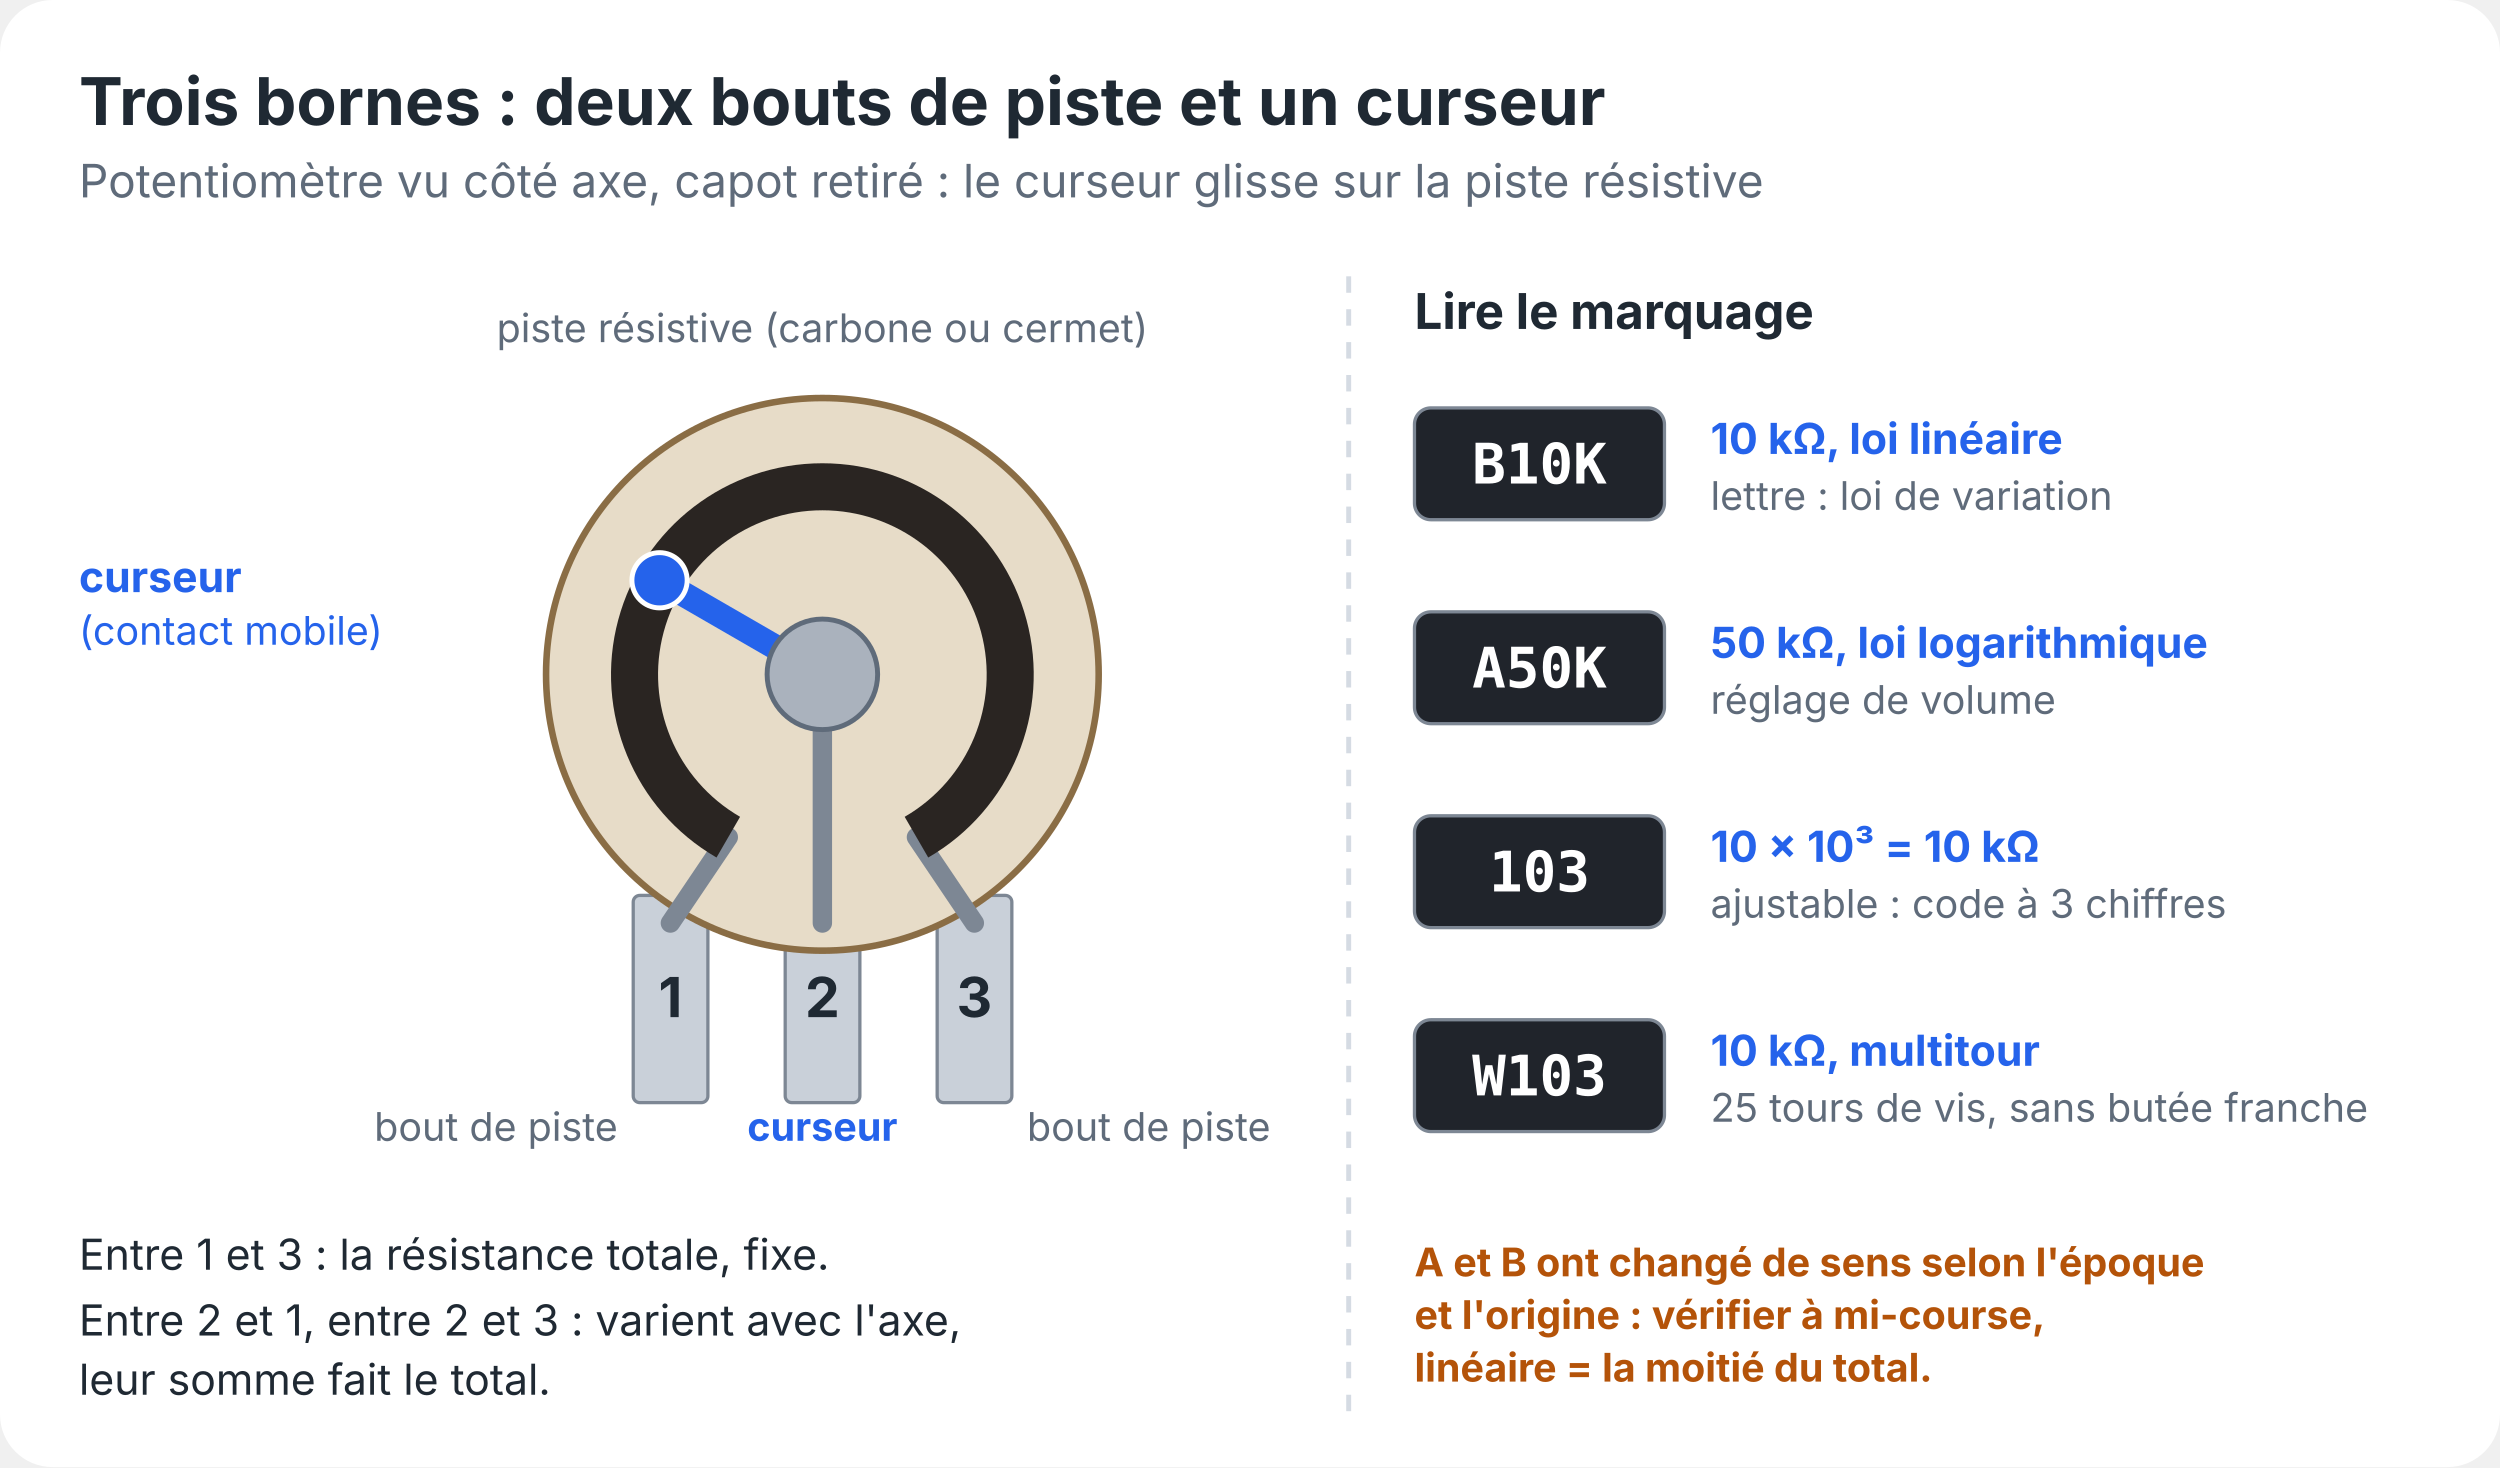
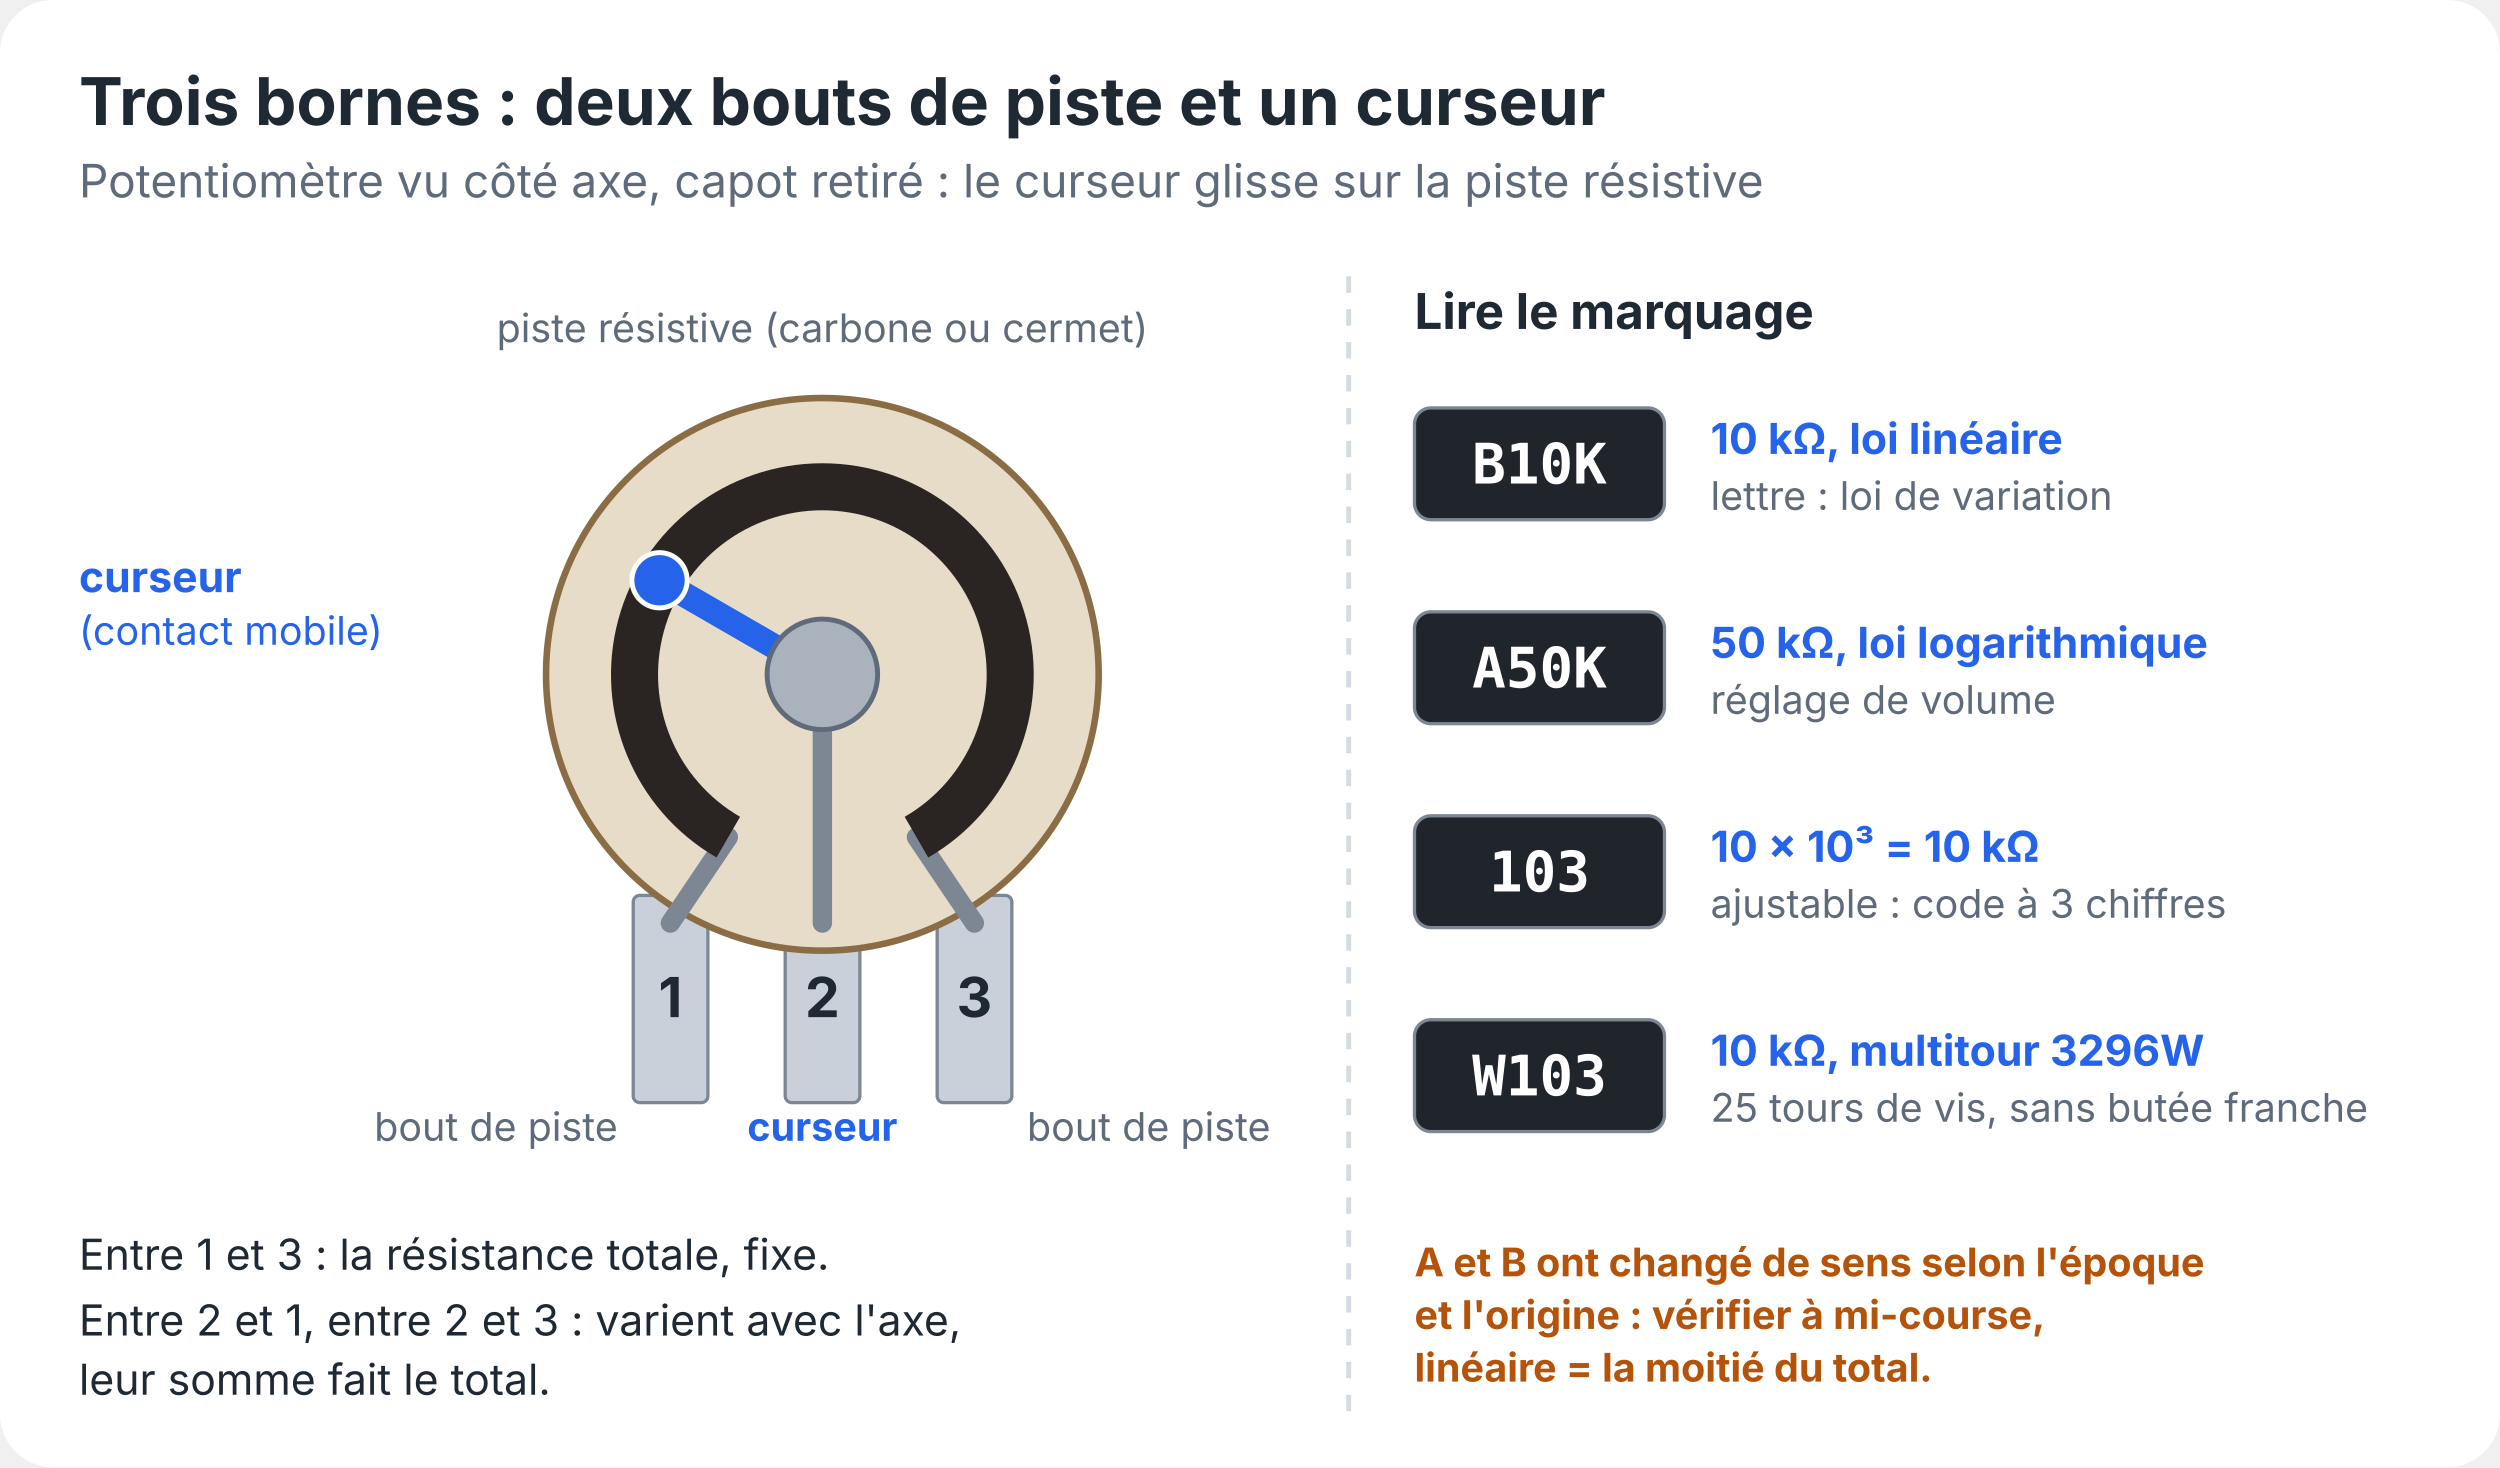
<svg xmlns="http://www.w3.org/2000/svg" viewBox="0 0 760 446" role="img" aria-labelledby="t d" font-family="system-ui, -apple-system, Segoe UI, sans-serif">
  <style>
    .bg{fill:#ffffff}.fg{fill:#1f2933}.mut{fill:#5f6b7a}
    .wire{stroke:#1f2933;stroke-width:3;fill:none;stroke-linecap:round;stroke-linejoin:round}
    .panel{fill:#f3f5f8;stroke:#d5dbe3}.grid{stroke:#d5dbe3;stroke-width:1.5;stroke-dasharray:5 5;fill:none}
    .ok{fill:#15803d}.no{fill:#b91c1c}.warn{fill:#b45309}.blue{fill:#2563eb}.amber{fill:#b45309}
    .blk{stroke:#20242b}.blkf{fill:#20242b}
    .flow{fill:none;stroke-width:4;stroke-linecap:round;stroke-dasharray:1 13;animation:run 1.1s linear infinite}
    .fb{stroke:#2563eb}.fa{stroke:#d97706}.fr{stroke:#dc2626}
    @keyframes run{to{stroke-dashoffset:-14}}
    @media (prefers-reduced-motion: reduce){.flow{animation:none}}
    @media (prefers-color-scheme: dark){
      .bg{fill:#0d1117}.fg{fill:#e6edf3}.mut{fill:#9aa7b4}.wire{stroke:#c9d1d9}
      .panel{fill:#161b22;stroke:#30363d}.grid{stroke:#30363d}
      .ok{fill:#4ade80}.no{fill:#f87171}.warn{fill:#fbbf24}.blue{fill:#60a5fa}.amber{fill:#fbbf24}
      .blk{stroke:#8b949e}.blkf{fill:#8b949e}.fb{stroke:#60a5fa}.fa{stroke:#fbbf24}.fr{stroke:#f87171}
    }
  </style>
  <rect class="bg" width="760" height="446" rx="16" />
  <text class="fg" x="24" y="38" font-size="20" font-weight="700">Trois bornes : deux bouts de piste et un curseur</text>
  <text class="mut" x="24" y="60" font-size="14">Potentiomètre vu côté axe, capot retiré : le curseur glisse sur la piste résistive</text>
  <path class="grid" d="M410 84 V430" />
  <rect x="192.5" y="272.2" width="22.7" height="63.0" rx="2" fill="#c9d0d9" stroke="#7d8794" />
  <text x="203.8" y="309.2" font-size="16.8" font-weight="700" text-anchor="middle" fill="#1f2933">1</text>
  <rect x="238.7" y="272.2" width="22.7" height="63.0" rx="2" fill="#c9d0d9" stroke="#7d8794" />
  <text x="250.0" y="309.2" font-size="16.8" font-weight="700" text-anchor="middle" fill="#1f2933">2</text>
  <rect x="284.9" y="272.2" width="22.7" height="63.0" rx="2" fill="#c9d0d9" stroke="#7d8794" />
  <text x="296.2" y="309.2" font-size="16.8" font-weight="700" text-anchor="middle" fill="#1f2933">3</text>
  <circle cx="250" cy="205" r="84" fill="#e7dcc8" stroke="#8a6d45" stroke-width="2" />
  <path d="M221.4 254.5 L203.8 280.6 M278.6 254.5 L296.2 280.6 M250 205 V280.6" stroke="#7d8794" stroke-width="5.9" fill="none" stroke-linecap="round" />
  <path d="M221.4 254.5 A57.1 57.1 0 1 1 278.6 254.5" stroke="#2a2522" stroke-width="14.3" fill="none" />
  <path d="M250 205 L200.5 176.4" stroke="#2563eb" stroke-width="7.6" stroke-linecap="round" />
  <circle cx="200.5" cy="176.4" r="8.4" fill="#2563eb" stroke="#ffffff" stroke-width="1.5" />
  <circle cx="250" cy="205" r="16.8" fill="#aab2bd" stroke="#5f6b7a" stroke-width="1.5" />
  <text class="mut" x="250" y="104" font-size="12" text-anchor="middle">piste résistive (carbone ou cermet)</text>
  <text class="blue" x="24" y="180" font-size="13" font-weight="700">curseur</text>
  <text class="blue" x="24" y="196" font-size="12">(contact mobile)</text>
  <text class="mut" x="187.8" y="346.8" font-size="12" text-anchor="end">bout de piste</text>
  <text class="blue" x="250" y="346.8" font-size="12" text-anchor="middle" font-weight="700">curseur</text>
  <text class="mut" x="312.2" y="346.8" font-size="12">bout de piste</text>
  <text class="fg" x="24" y="386" font-size="13">Entre 1 et 3 : la résistance totale, fixe.</text>
  <text class="fg" x="24" y="406" font-size="13">Entre 2 et 1, entre 2 et 3 : varient avec l'axe,</text>
  <text class="fg" x="24" y="424" font-size="13">leur somme fait le total.</text>
  <text class="fg" x="430" y="100" font-size="15" font-weight="700">Lire le marquage</text>
  <rect x="430" y="124" width="76" height="34" rx="5" fill="#20242b" stroke="#7d8794" />
  <text x="468" y="147" font-size="17" font-weight="700" text-anchor="middle" font-family="ui-monospace, Menlo, Consolas, monospace" fill="#ffffff">B10K</text>
  <text class="blue" x="520" y="138" font-size="13" font-weight="700">10 kΩ, loi linéaire</text>
  <text class="mut" x="520" y="155" font-size="12">lettre : loi de variation</text>
  <rect x="430" y="186" width="76" height="34" rx="5" fill="#20242b" stroke="#7d8794" />
  <text x="468" y="209" font-size="17" font-weight="700" text-anchor="middle" font-family="ui-monospace, Menlo, Consolas, monospace" fill="#ffffff">A50K</text>
  <text class="blue" x="520" y="200" font-size="13" font-weight="700">50 kΩ, loi logarithmique</text>
  <text class="mut" x="520" y="217" font-size="12">réglage de volume</text>
  <rect x="430" y="248" width="76" height="34" rx="5" fill="#20242b" stroke="#7d8794" />
  <text x="468" y="271" font-size="17" font-weight="700" text-anchor="middle" font-family="ui-monospace, Menlo, Consolas, monospace" fill="#ffffff">103</text>
  <text class="blue" x="520" y="262" font-size="13" font-weight="700">10 × 10³ = 10 kΩ</text>
  <text class="mut" x="520" y="279" font-size="12">ajustable : code à 3 chiffres</text>
  <rect x="430" y="310" width="76" height="34" rx="5" fill="#20242b" stroke="#7d8794" />
  <text x="468" y="333" font-size="17" font-weight="700" text-anchor="middle" font-family="ui-monospace, Menlo, Consolas, monospace" fill="#ffffff">W103</text>
-   <text class="blue" x="520" y="324" font-size="13" font-weight="700">10 kΩ, multitour</text>
+   <text class="blue" x="520" y="324" font-size="13" font-weight="700">10 kΩ, multitour 3296W</text>
  <text class="mut" x="520" y="341" font-size="12">25 tours de vis, sans butée franche</text>
  <text class="warn" x="430" y="388" font-size="12" font-weight="700">A et B ont changé de sens selon l'époque</text>
  <text class="warn" x="430" y="404" font-size="12" font-weight="700">et l'origine : vérifier à mi-course,</text>
  <text class="warn" x="430" y="420" font-size="12" font-weight="700">linéaire = la moitié du total.</text>
</svg>
